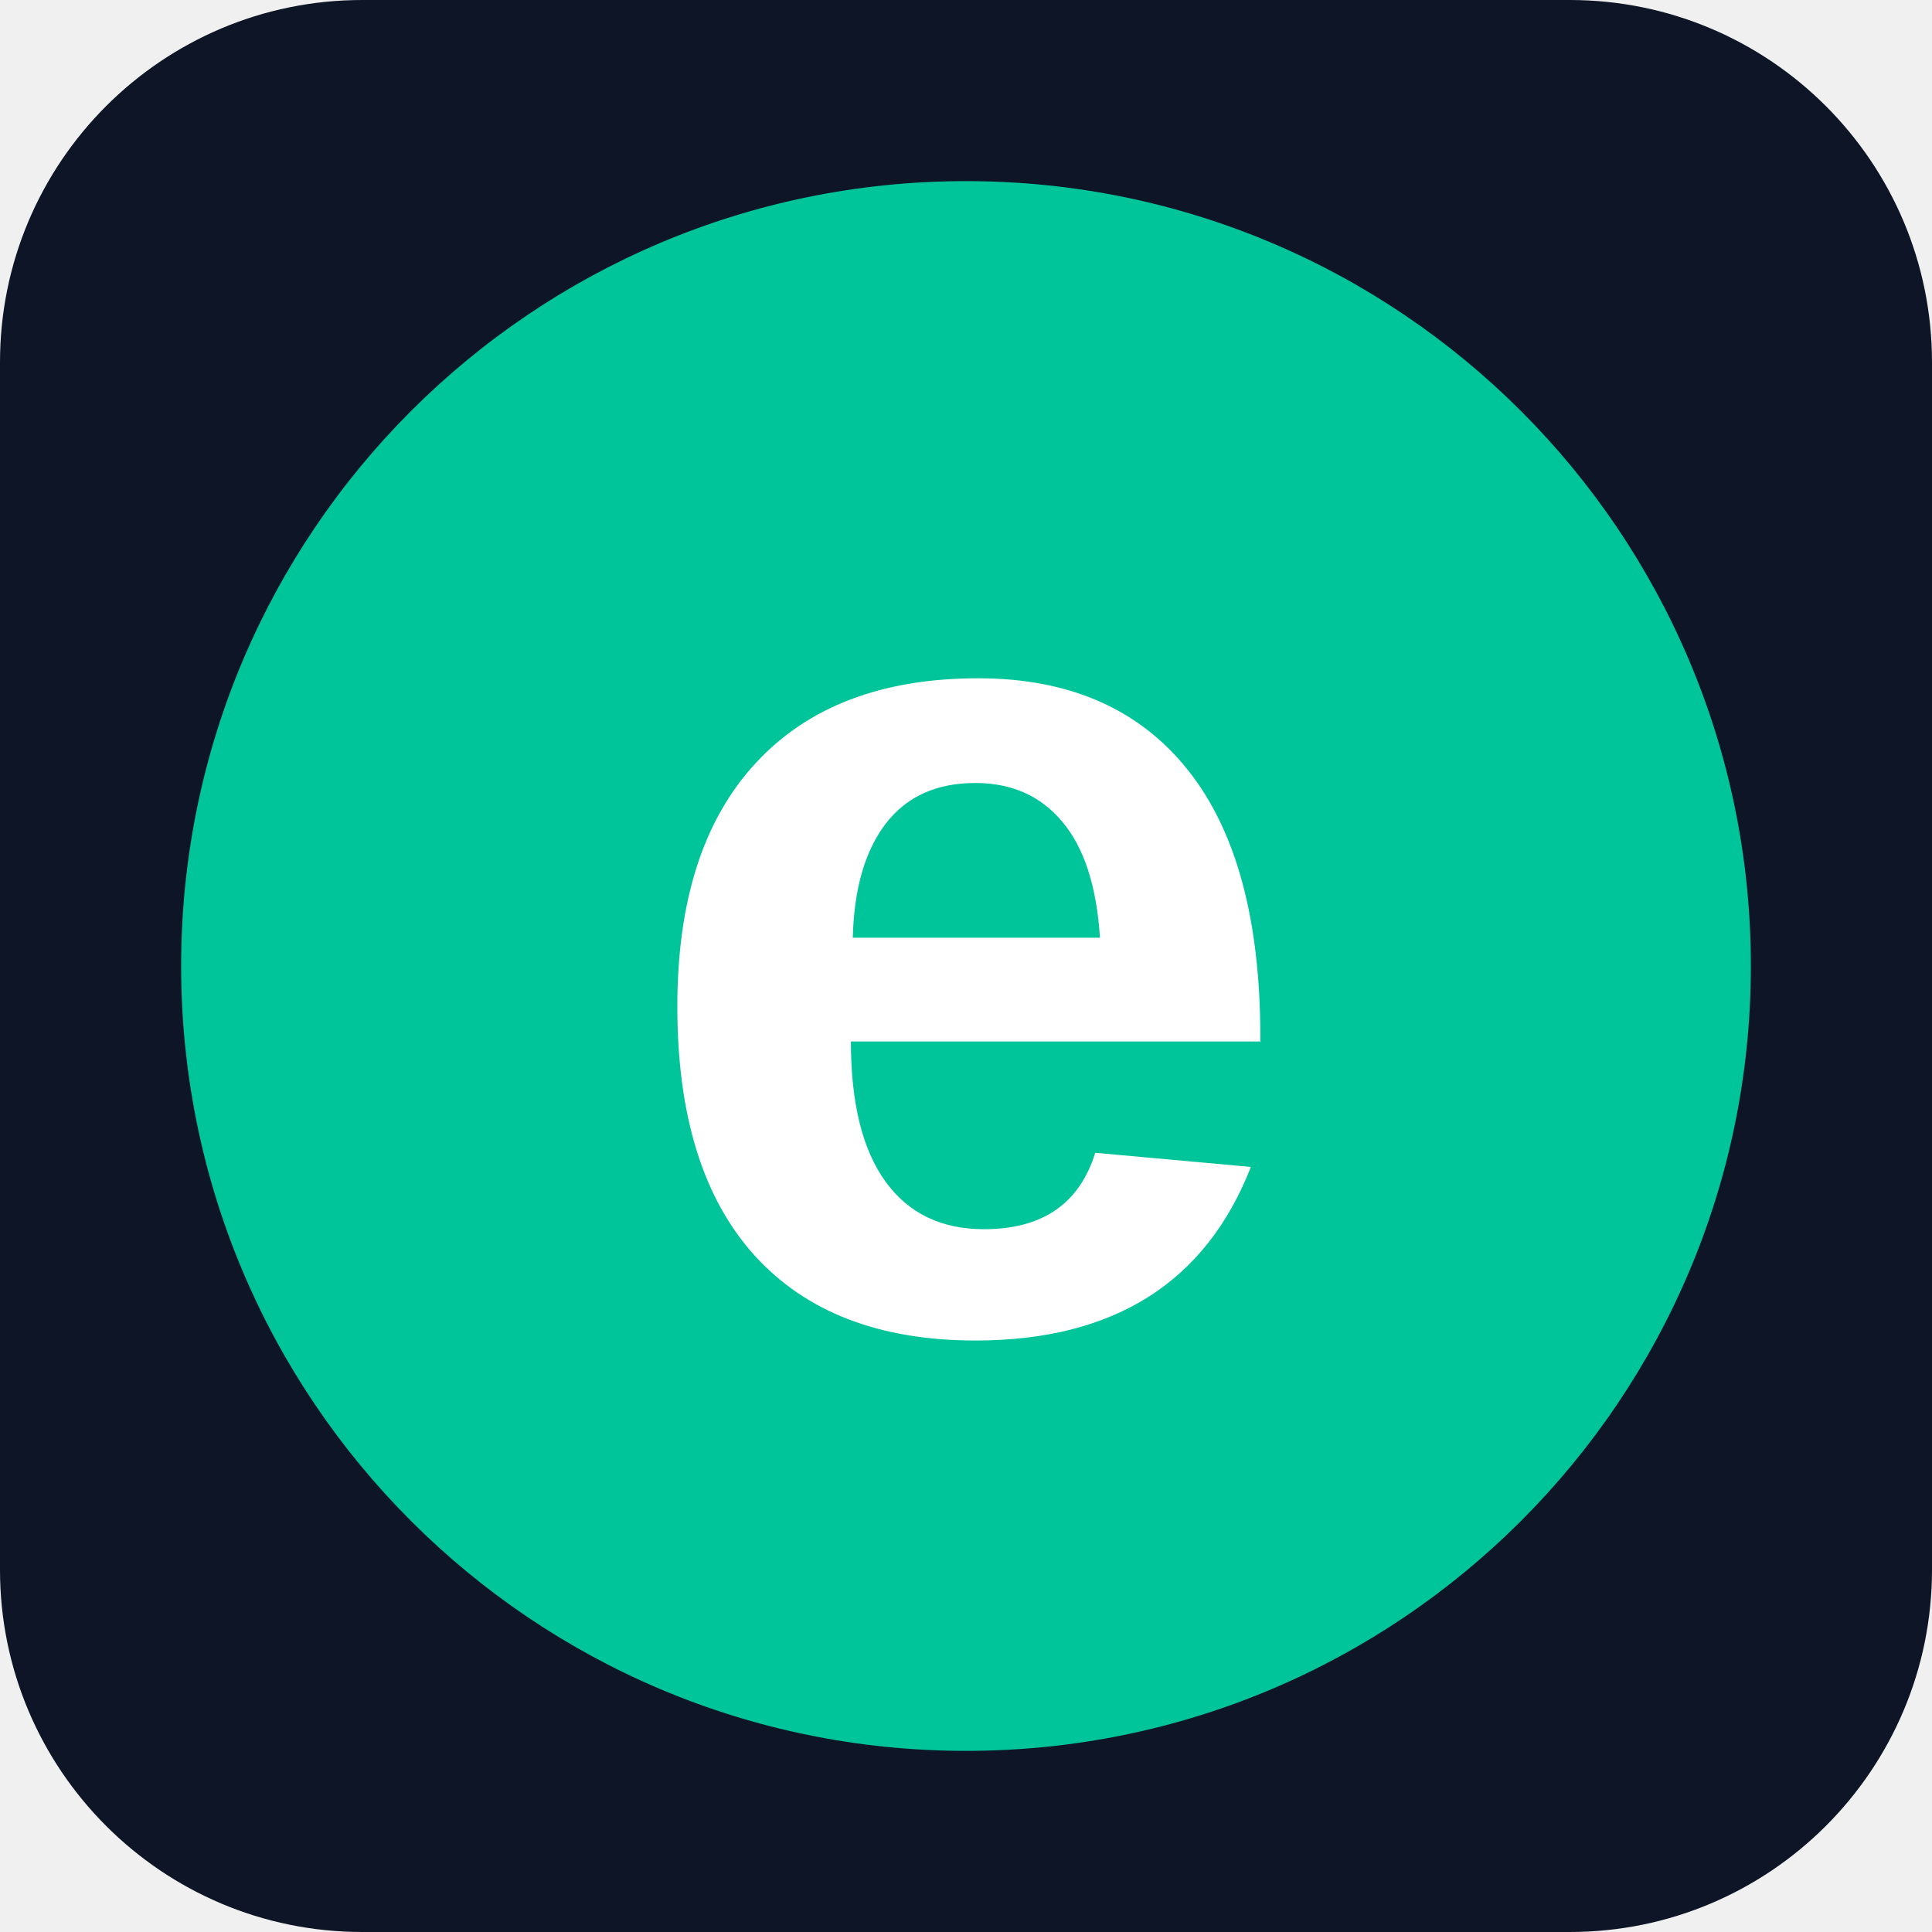
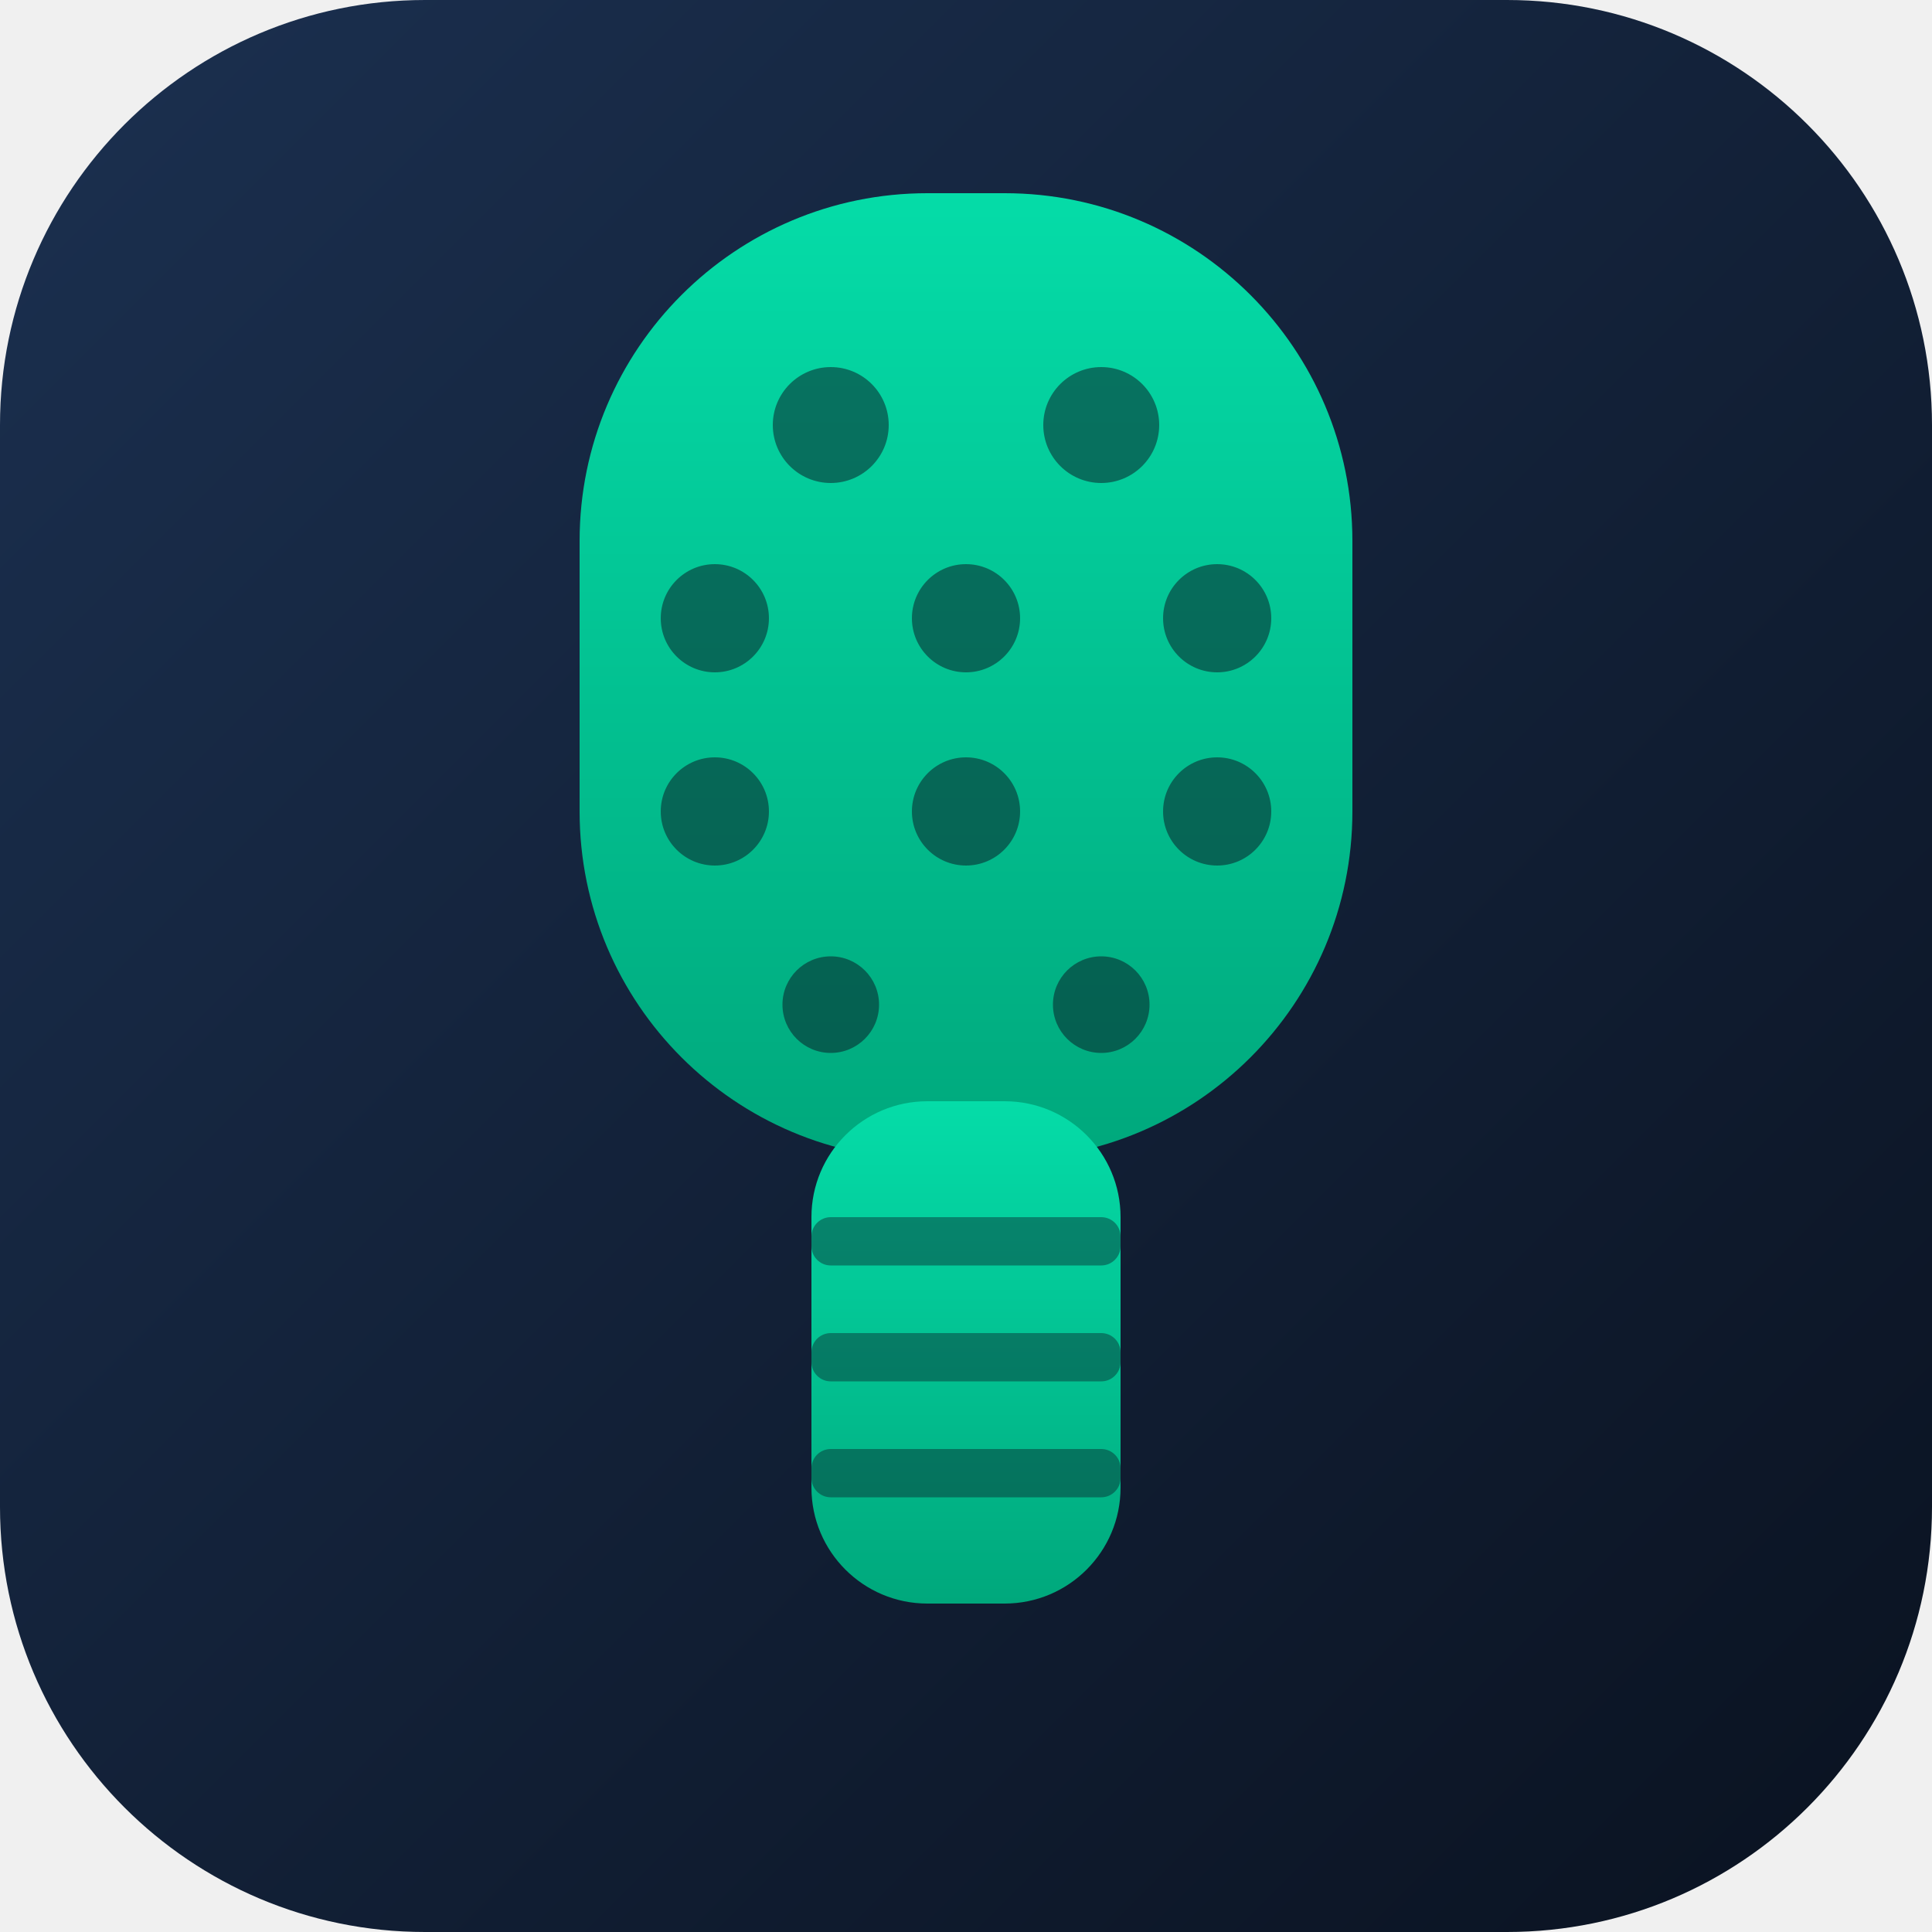
- <svg xmlns="http://www.w3.org/2000/svg" viewBox="0 0 32 32">
-   <rect width="32" height="32" rx="6" fill="#0d1526" />
-   <circle cx="16" cy="16" r="13" fill="#00c49a" />
-   <text x="16" y="22" text-anchor="middle" font-family="Arial Black, Arial, sans-serif" font-size="20" font-weight="900" fill="white">e</text>
+ <svg xmlns="http://www.w3.org/2000/svg" viewBox="0 0 100 100">
+   <defs>
+     <linearGradient id="bg" x1="0" y1="0" x2="1" y2="1">
+       <stop offset="0%" stop-color="#1b3050" />
+       <stop offset="100%" stop-color="#0a1220" />
+     </linearGradient>
+     <linearGradient id="gr" x1="0" y1="0" x2="0" y2="1">
+       <stop offset="0%" stop-color="#05dca8" />
+       <stop offset="100%" stop-color="#00a87c" />
+     </linearGradient>
+   </defs>
+   <rect width="100" height="100" rx="22" fill="url(#bg)" />
+   <rect x="30" y="10" width="40" height="50" rx="18" fill="url(#gr)" />
+   <rect x="42" y="57" width="16" height="26" rx="6" fill="url(#gr)" />
+   <circle cx="43" cy="22" r="3" fill="#0a1220" opacity="0.5" />
+   <circle cx="57" cy="22" r="3" fill="#0a1220" opacity="0.5" />
+   <circle cx="37" cy="32" r="2.8" fill="#0a1220" opacity="0.5" />
+   <circle cx="50" cy="32" r="2.8" fill="#0a1220" opacity="0.5" />
+   <circle cx="63" cy="32" r="2.8" fill="#0a1220" opacity="0.5" />
+   <circle cx="37" cy="42" r="2.8" fill="#0a1220" opacity="0.5" />
+   <circle cx="50" cy="42" r="2.8" fill="#0a1220" opacity="0.5" />
+   <circle cx="63" cy="42" r="2.8" fill="#0a1220" opacity="0.5" />
+   <circle cx="43" cy="52" r="2.5" fill="#0a1220" opacity="0.5" />
+   <circle cx="57" cy="52" r="2.5" fill="#0a1220" opacity="0.5" />
+   <rect x="42" y="63" width="16" height="2.5" rx="1" fill="#0a1220" opacity="0.4" />
+   <rect x="42" y="69" width="16" height="2.5" rx="1" fill="#0a1220" opacity="0.4" />
+   <rect x="42" y="75" width="16" height="2.5" rx="1" fill="#0a1220" opacity="0.4" />
</svg>
